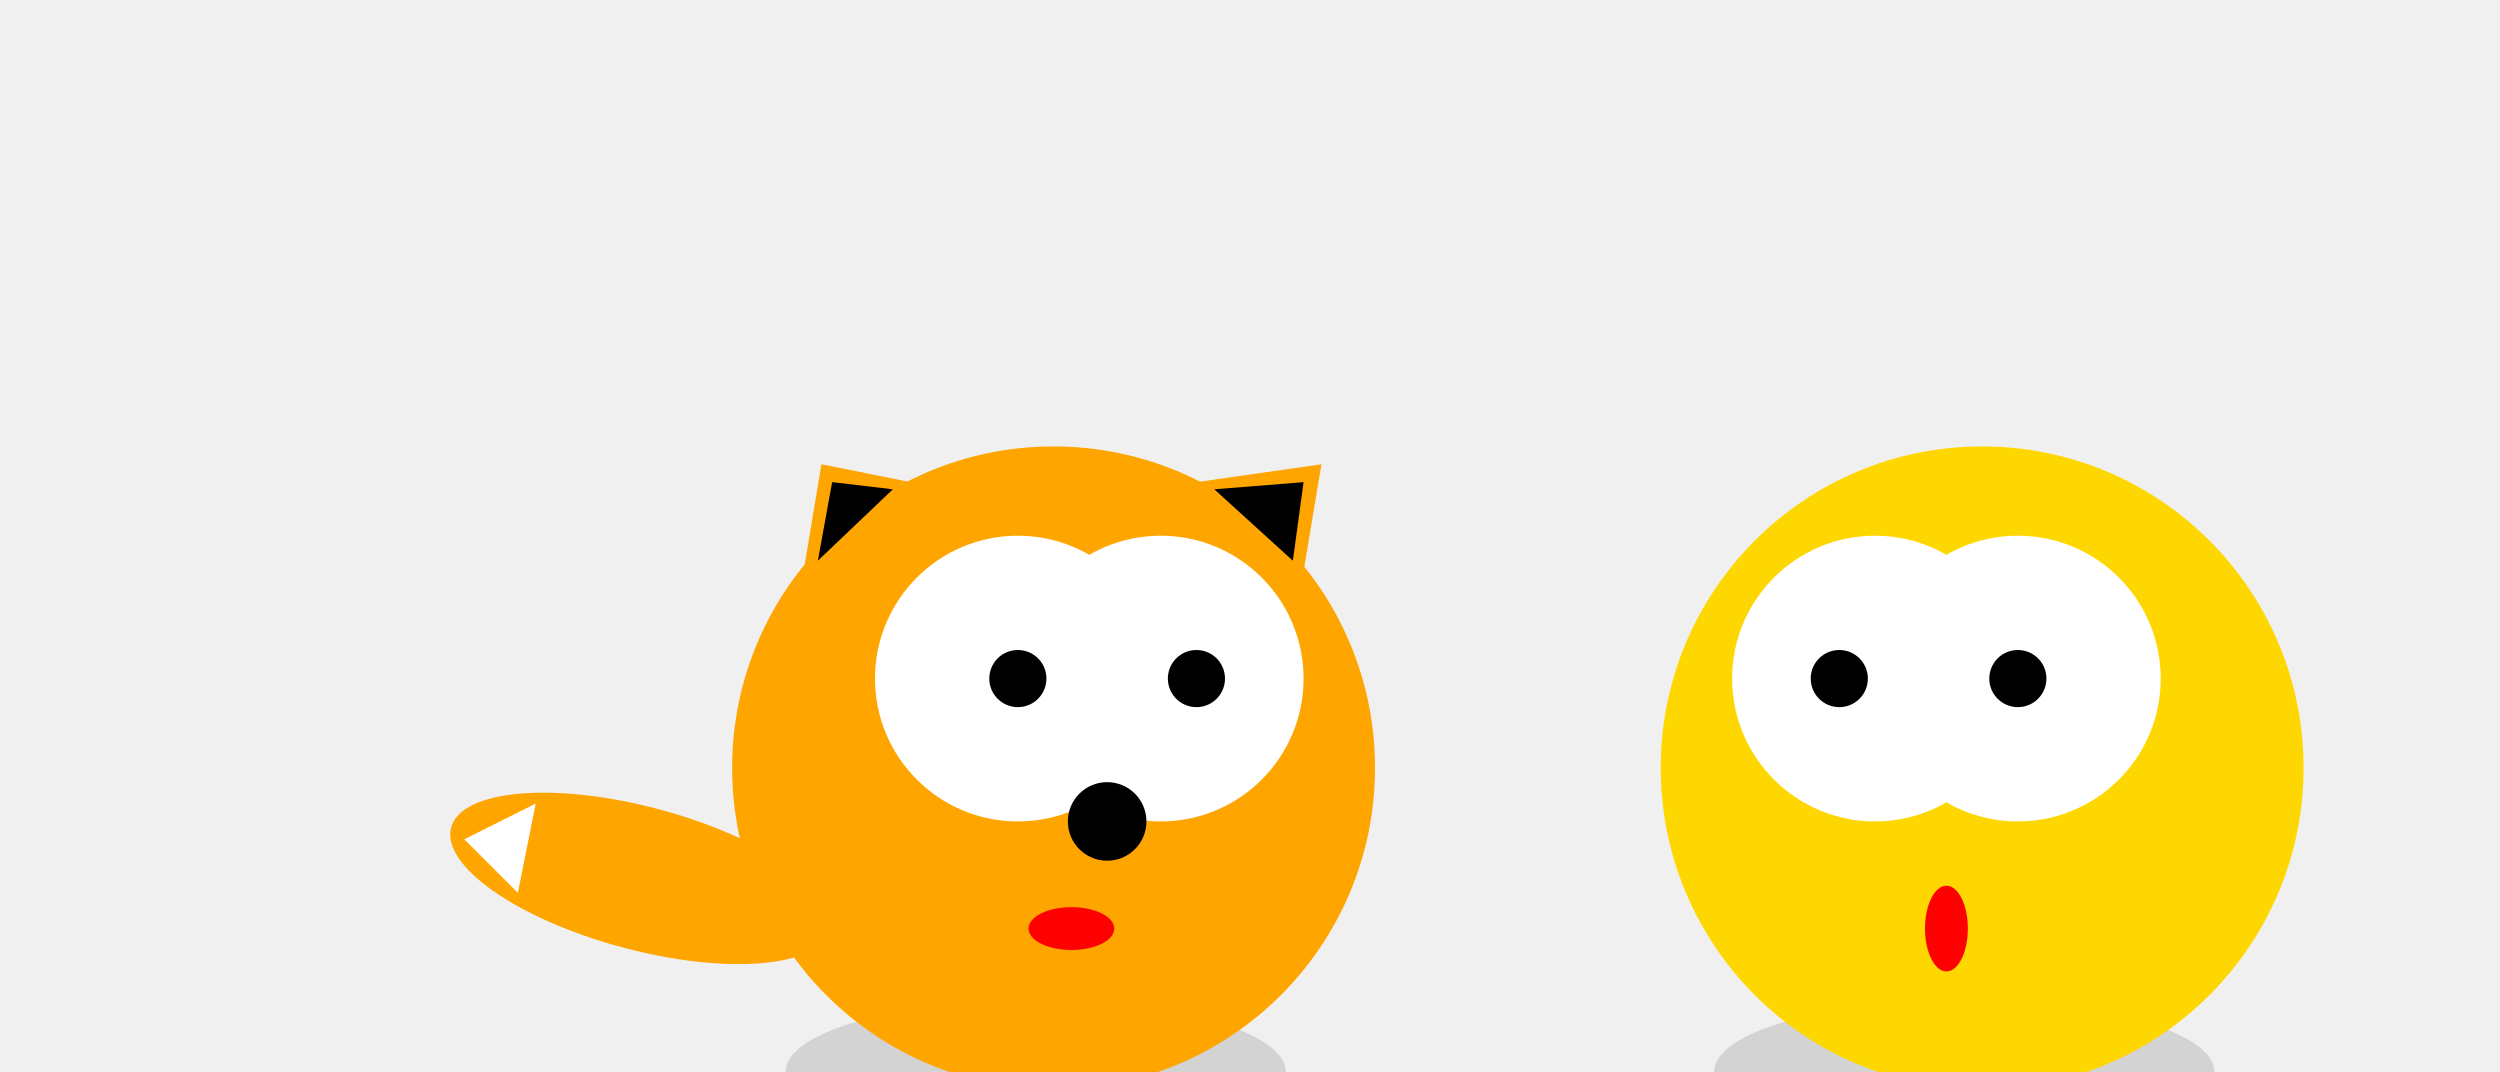
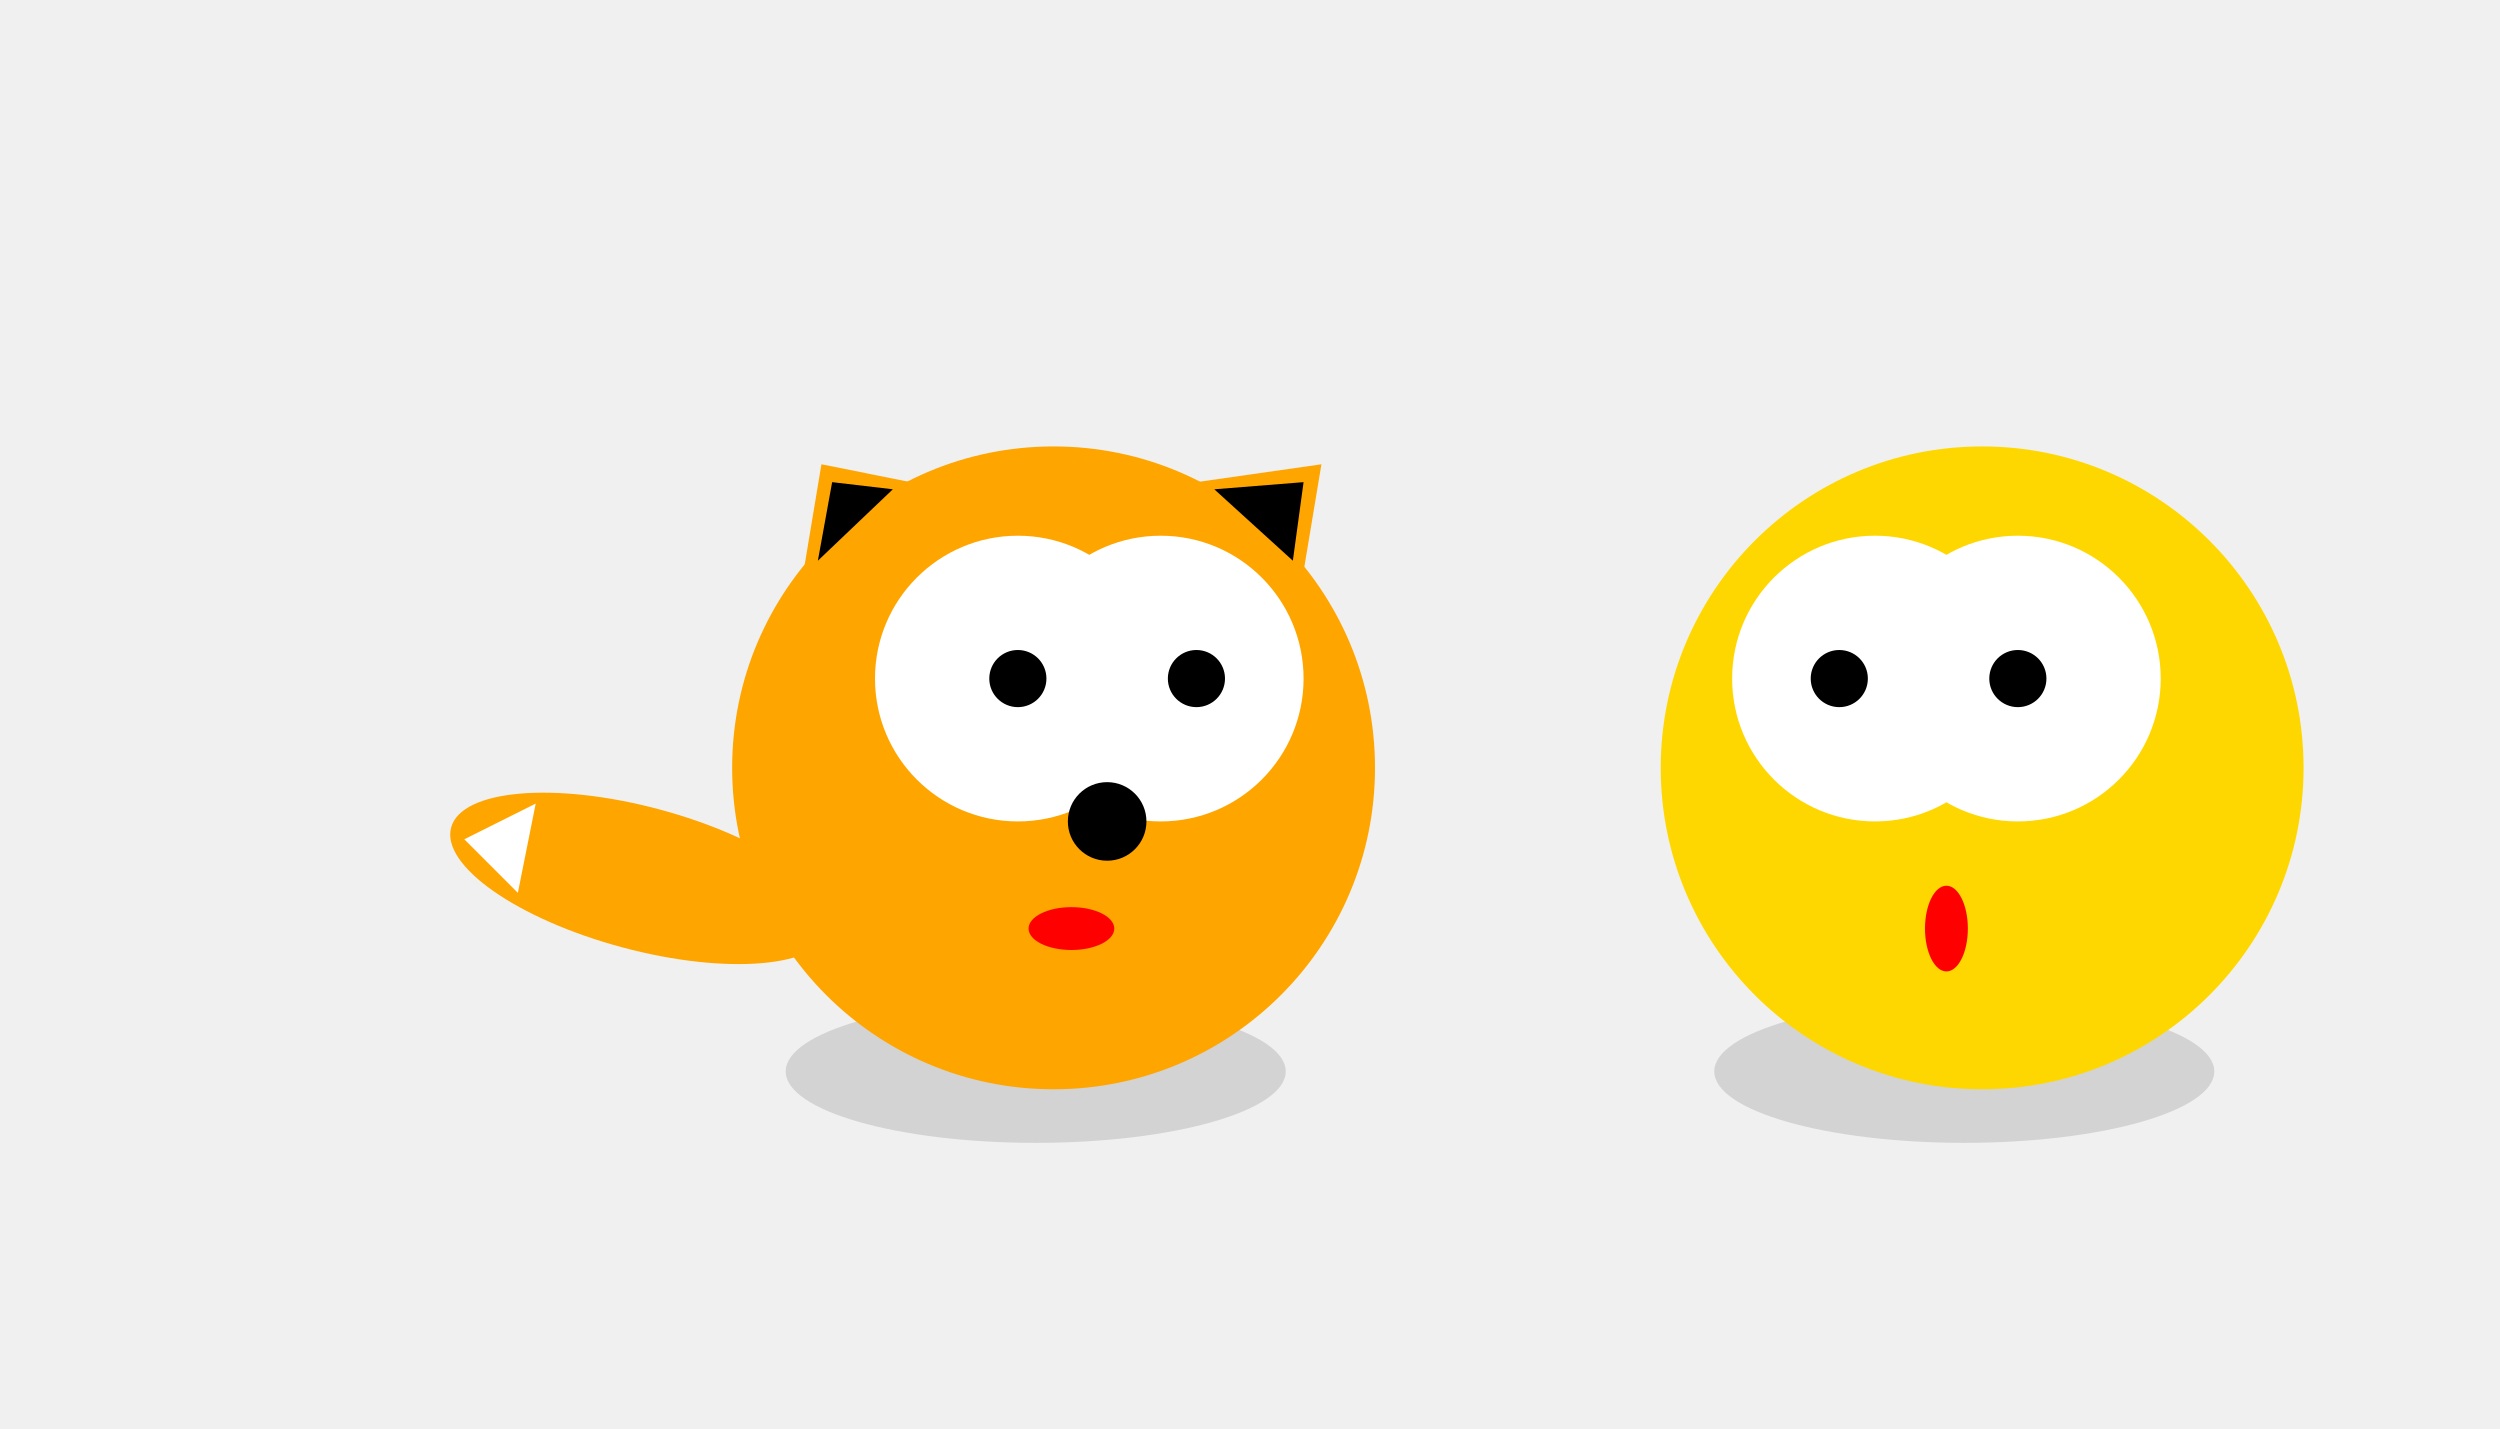
- <svg xmlns="http://www.w3.org/2000/svg" width="700" height="300">
+ <svg xmlns="http://www.w3.org/2000/svg" width="700" height="400">
  <ellipse cx="290" cy="300" rx="70" ry="20" fill="#d3d3d3" />
  <ellipse cx="550" cy="300" rx="70" ry="20" fill="#d3d3d3" />
  <ellipse cx="250" cy="300" rx="55" ry="20" transform="rotate(15, 420, 5)" fill="#ffa500" />
  <circle cx="295" cy="215" r="90" fill="#ffa500" />
  <circle cx="555" cy="215" r="90" fill="#ffd700" />
  <circle cx="525" cy="190" r="40" fill="white" />
  <circle cx="565" cy="190" r="40" fill="white" />
  <circle cx="325" cy="190" r="40" fill="white" />
  <circle cx="285" cy="190" r="40" fill="white" />
  <circle cx="335" cy="190" r="8" fill="black" />
  <circle cx="285" cy="190" r="8" fill="black" />
  <circle cx="310" cy="230" r="11" fill="black" />
  <circle cx="515" cy="190" r="8" fill="black" />
  <circle cx="565" cy="190" r="8" fill="black" />
  <ellipse cx="545" cy="260" rx="6" ry="12" fill="red" />
  <ellipse cx="300" cy="260" rx="12" ry="6" fill="red" />
  <polygon points="150, 225 130, 235 145, 250" fill="white" />
  <polygon points="230, 130 225, 160 255,135" fill="#ffa500" />
  <polygon points="233, 135 229, 157 250,137" fill="black" />
  <polygon points="370, 130 365, 160 335,135" fill="#ffa500" />
  <polygon points="365, 135 362, 157 340,137" fill="black" />
</svg>
